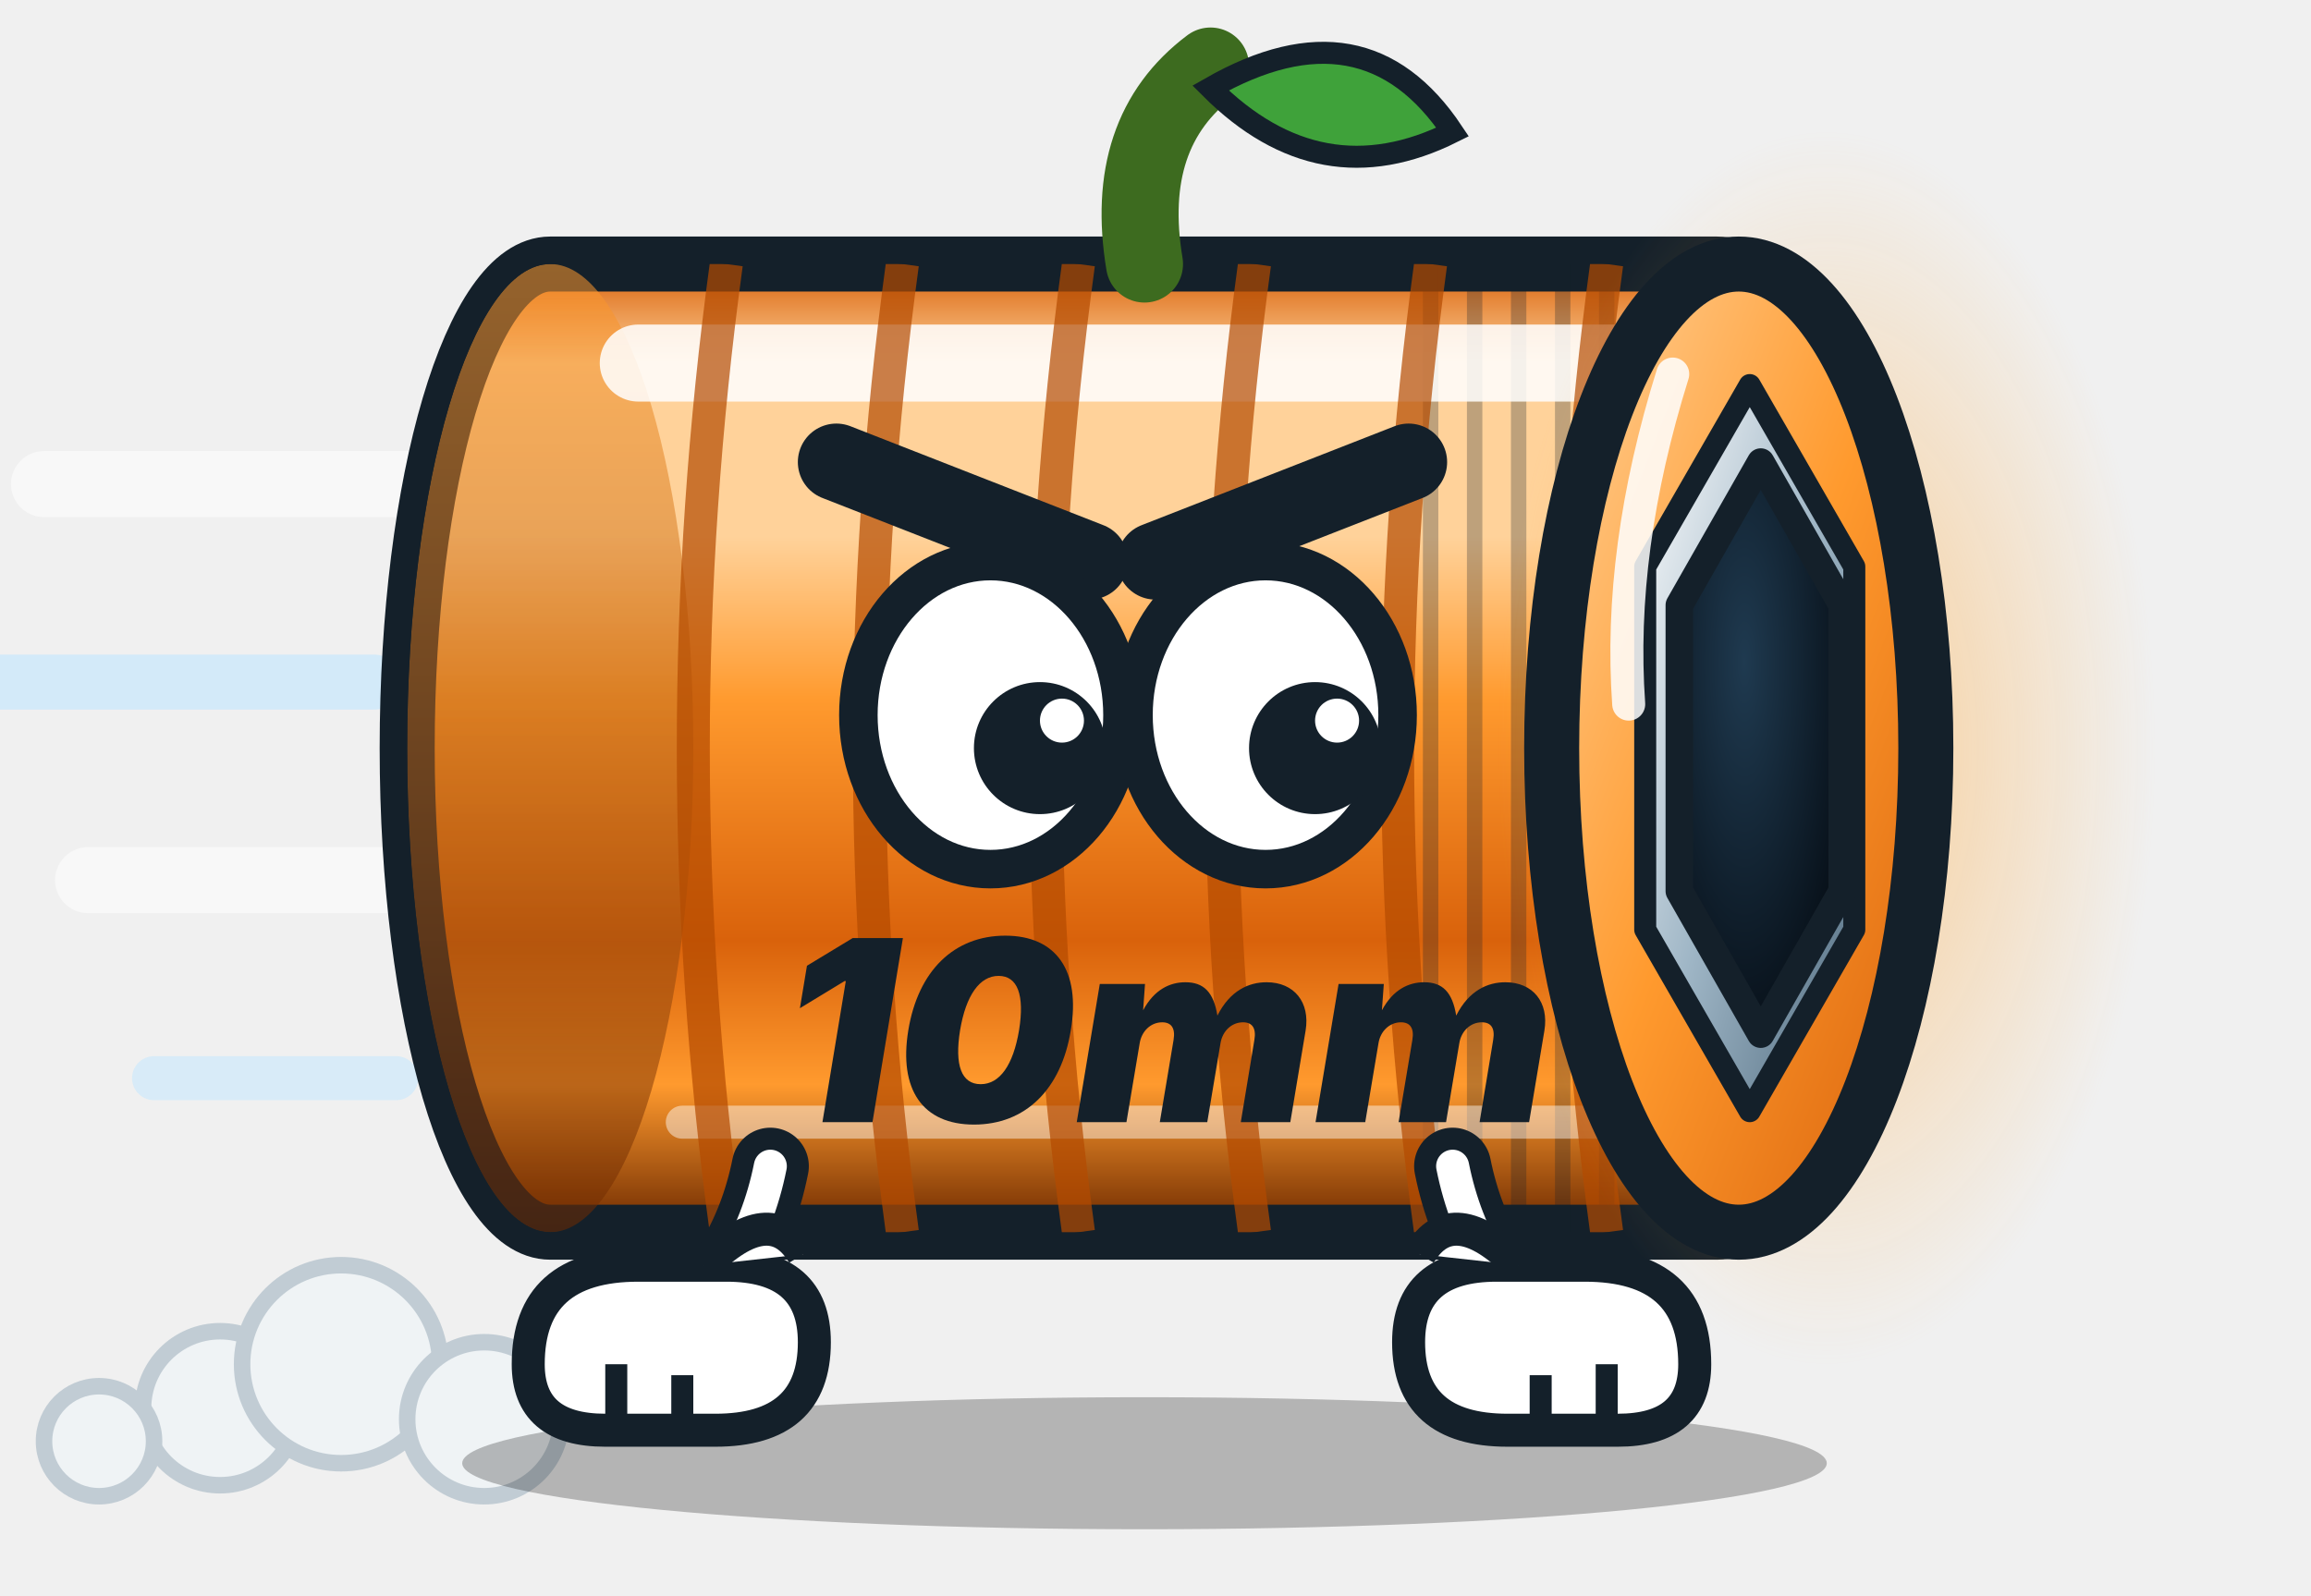
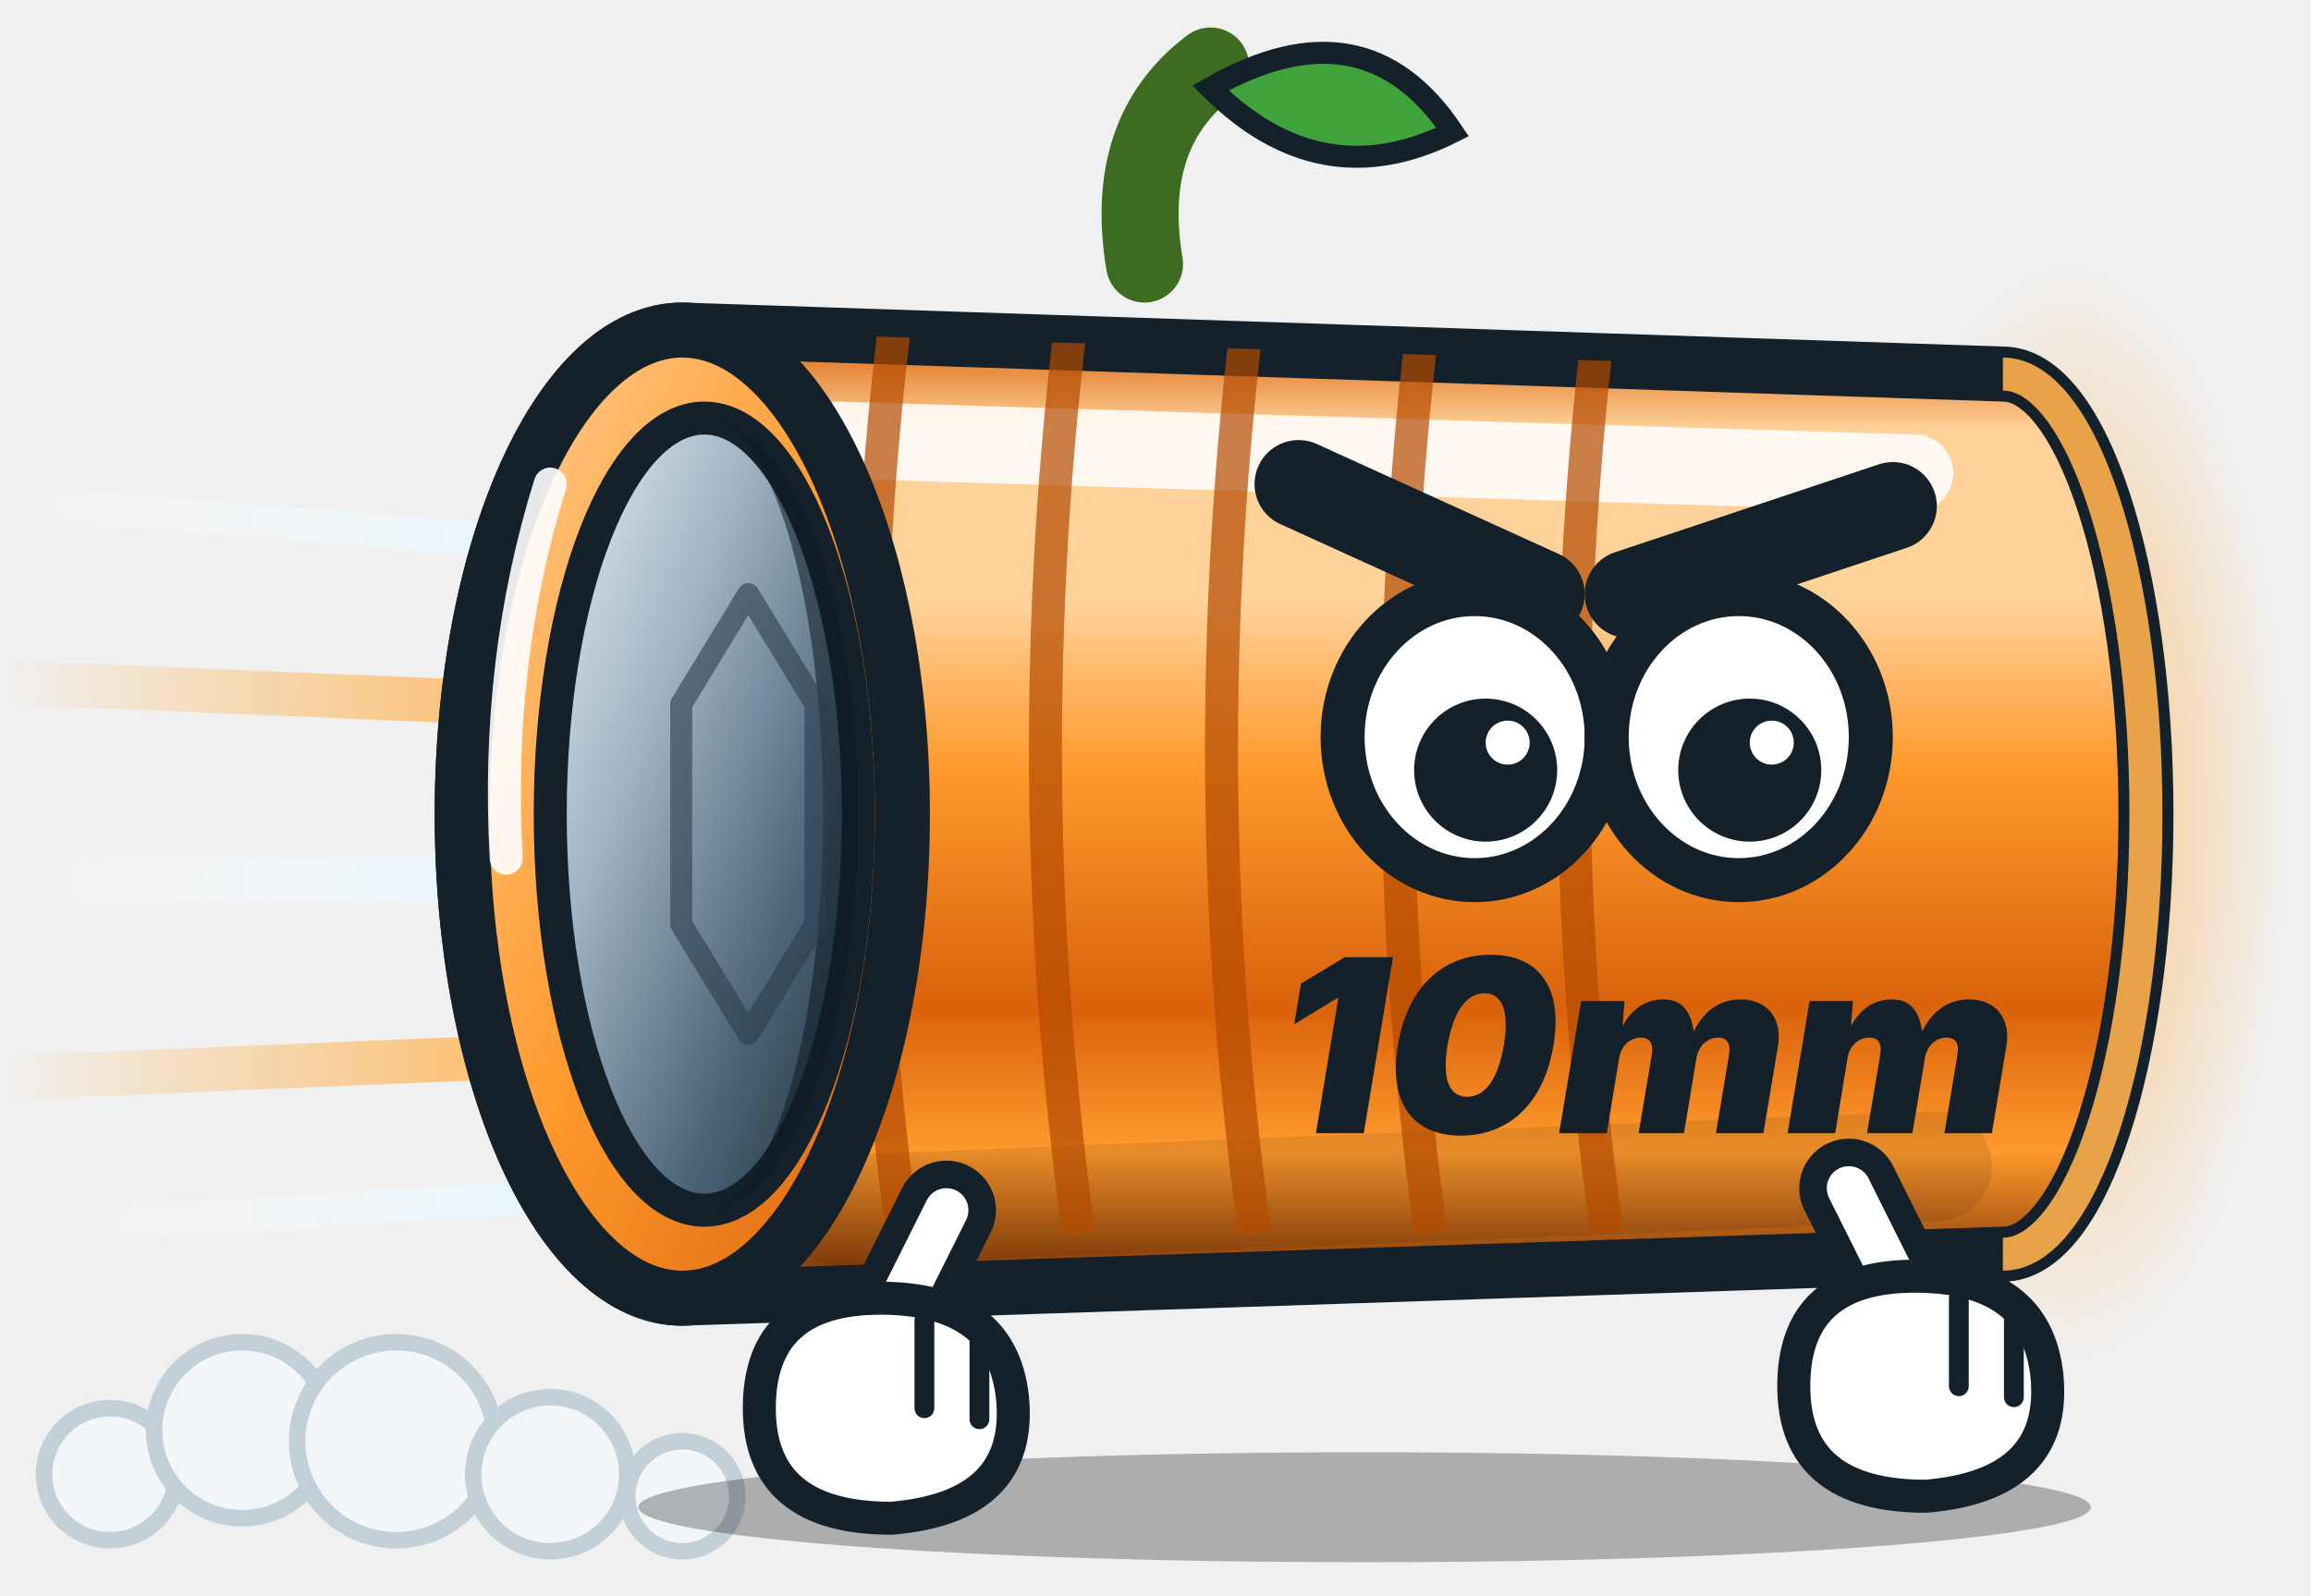
<svg xmlns="http://www.w3.org/2000/svg" viewBox="0 0 210 145">
  <defs>
    <linearGradient id="body" x2="0" y2="1">
      <stop offset="0" stop-color="#d9620b" />
      <stop offset="0.1" stop-color="#ffd29a" />
      <stop offset="0.28" stop-color="#ffd29a" />
      <stop offset="0.45" stop-color="#ff9a2e" />
      <stop offset="0.7" stop-color="#d9620b" />
      <stop offset="0.85" stop-color="#ff9a2e" />
      <stop offset="1" stop-color="#6e2a00" />
    </linearGradient>
    <linearGradient id="face" x1="0" y1="0" x2="1" y2="1">
      <stop offset="0" stop-color="#ffd29a" />
      <stop offset="0.5" stop-color="#ff9a2e" />
      <stop offset="1" stop-color="#d9620b" />
    </linearGradient>
    <linearGradient id="drive" x2="0" y2="1">
      <stop offset="0" stop-color="#ff9a2e" />
      <stop offset="1" stop-color="#6e2a00" />
    </linearGradient>
-     <radialGradient id="hole" cx=".4" cy=".35" r=".8">
-       <stop stop-color="#1f3a50" />
-       <stop offset="1" stop-color="#03080e" />
-     </radialGradient>
+     <linearGradient id="hole" x1="0" y1="0" x2="1" y2="1">
+       <stop stop-color="#e8f2f8" />
+       <stop offset=".35" stop-color="#9fb4c4" />
+       <stop offset=".7" stop-color="#4c6578" />
+       <stop offset="1" stop-color="#1c2c38" />
+     </linearGradient>
    <linearGradient id="bevel" x1="0" y1="0" x2="1" y2="1">
      <stop stop-color="#ffffff" />
-       <stop offset=".5" stop-color="#9fb6c6" />
-       <stop offset="1" stop-color="#4f6a7e" />
+       <stop offset=".5" stop-color="#b8c8d4" />
+       <stop offset="1" stop-color="#6f879a" />
    </linearGradient>
    <radialGradient id="fglow" cx=".5" cy=".5" r=".5">
-       <stop stop-color="#ffb04a" stop-opacity=".55" />
+       <stop stop-color="#ffb04a" stop-opacity=".7" />
      <stop offset="1" stop-color="#ffb04a" stop-opacity="0" />
    </radialGradient>
+     <linearGradient id="streak" x2="1" y2="0">
+       <stop stop-color="#ffffff" stop-opacity="0" />
+       <stop offset="1" stop-color="#e6f6ff" stop-opacity=".95" />
+     </linearGradient>
+     <linearGradient id="streakb" x2="1" y2="0">
+       <stop stop-color="#ffb04a" stop-opacity="0" />
+       <stop offset="1" stop-color="#ffb04a" stop-opacity=".8" />
+     </linearGradient>
    <clipPath id="bodyclip">
-       <path d="M50 24 H156 A16 44 0 0 1 156 112 H50 A13 44 0 0 1 50 24Z" />
+       <path d="M62 30 L182 34 A13 40 0 0 1 182 114 L62 118 A20 44 0 0 1 62 30Z" />
    </clipPath>
  </defs>
-   <g stroke-linecap="round" fill="none">
-     <path d="M4 44 H40" stroke="#ffffff" stroke-width="6" opacity=".55" />
-     <path d="M0 62 H34" stroke="#bfe6ff" stroke-width="5" opacity=".6" />
-     <path d="M8 80 H38" stroke="#ffffff" stroke-width="6" opacity=".5" />
-     <path d="M14 98 H36" stroke="#bfe6ff" stroke-width="4" opacity=".5" />
+   <path d="M0 44 L50 48 L50 51 L0 47Z" fill="url(#streak)" />
+   <path d="M0 60 L48 62 L48 66 L0 64Z" fill="url(#streakb)" />
+   <path d="M2 78 L46 78 L46 82 L2 82Z" fill="url(#streak)" />
+   <path d="M0 96 L48 94 L48 98 L0 100Z" fill="url(#streakb)" />
+   <path d="M6 110 L52 107 L52 110 L6 113Z" fill="url(#streak)" />
+   <g fill="#f2f6f9" stroke="#c4d0d8" stroke-width="1.5">
+     <circle cx="10" cy="134" r="6" />
+     <circle cx="22" cy="130" r="8" />
+     <circle cx="36" cy="131" r="9" />
+     <circle cx="50" cy="134" r="7" />
+     <circle cx="62" cy="136" r="5" />
  </g>
-   <g fill="#eef3f6" stroke="#b9c6cf" stroke-width="1.5" opacity=".85">
-     <circle cx="20" cy="128" r="7" />
-     <circle cx="31" cy="124" r="9" />
-     <circle cx="44" cy="129" r="7" />
-     <circle cx="9" cy="131" r="5" />
-   </g>
-   <ellipse cx="104" cy="133" rx="62" ry="6" fill="#000" opacity=".25" />
-   <path d="M50 24 H156 A16 44 0 0 1 156 112 H50 A13 44 0 0 1 50 24Z" fill="url(#body)" stroke="#14202a" stroke-width="5" stroke-linejoin="round" />
+   <ellipse cx="124" cy="137" rx="66" ry="5" fill="#000" opacity=".28" />
+   <ellipse cx="188" cy="74" rx="20" ry="50" fill="url(#fglow)" />
+   <path d="M62 30 L182 34 A13 40 0 0 1 182 114 L62 118 A20 44 0 0 1 62 30Z" fill="url(#body)" stroke="#14202a" stroke-width="5" stroke-linejoin="round" />
  <g clip-path="url(#bodyclip)">
-     <ellipse cx="50" cy="68" rx="13" ry="44" fill="url(#drive)" opacity=".55" />
-     <g stroke="#14202a" stroke-width="1.4" opacity=".28">
-       <path d="M130 24 V112" />
-       <path d="M134 24 V112" />
-       <path d="M138 24 V112" />
-       <path d="M142 24 V112" />
-       <path d="M146 24 V112" />
-     </g>
-     <path d="M58 33 H150" stroke="#fff" stroke-width="7" stroke-linecap="round" opacity=".85" />
-     <path d="M62 102 H146" stroke="#fff" stroke-width="3" stroke-linecap="round" opacity=".45" />
+     <path d="M76 40 L174 43" stroke="#fff" stroke-width="7" stroke-linecap="round" opacity=".85" />
+     <path d="M76 110 L176 106" stroke="#000" stroke-width="10" stroke-linecap="round" opacity=".09" />
    <path d="M66 24 Q60 68 66 112" stroke="#b44a00" stroke-width="3" fill="none" opacity=".7" />
    <path d="M82 24 Q76 68 82 112" stroke="#b44a00" stroke-width="3" fill="none" opacity=".7" />
    <path d="M98 24 Q92 68 98 112" stroke="#b44a00" stroke-width="3" fill="none" opacity=".7" />
    <path d="M114 24 Q108 68 114 112" stroke="#b44a00" stroke-width="3" fill="none" opacity=".7" />
    <path d="M130 24 Q124 68 130 112" stroke="#b44a00" stroke-width="3" fill="none" opacity=".7" />
    <path d="M146 24 Q140 68 146 112" stroke="#b44a00" stroke-width="3" fill="none" opacity=".7" />
  </g>
-   <ellipse cx="166" cy="68" rx="30" ry="56" fill="url(#fglow)" />
-   <ellipse cx="158" cy="68" rx="17" ry="44" fill="url(#face)" stroke="#14202a" stroke-width="5" />
-   <polygon points="159.0,101.0 149.5,84.5 149.5,51.5 159.0,35.0 168.5,51.5 168.5,84.5" fill="url(#bevel)" stroke="#14202a" stroke-width="2" stroke-linejoin="round" />
-   <polygon points="160.0,94.0 152.6,81.0 152.6,55.0 160.0,42.0 167.4,55.0 167.4,81.0" fill="url(#hole)" stroke="#14202a" stroke-width="2.5" stroke-linejoin="round" />
-   <path d="M152 34 Q147 50 148 64" stroke="#fff" stroke-width="3" fill="none" stroke-linecap="round" opacity=".85" />
-   <path d="M76 42 L99 51" stroke="#14202a" stroke-width="7" stroke-linecap="round" />
-   <path d="M128 42 L105 51" stroke="#14202a" stroke-width="7" stroke-linecap="round" />
-   <ellipse cx="90" cy="65" rx="12" ry="14" fill="#fff" stroke="#14202a" stroke-width="3.5" />
-   <ellipse cx="115" cy="65" rx="12" ry="14" fill="#fff" stroke="#14202a" stroke-width="3.5" />
-   <circle cx="94.5" cy="68" r="6" fill="#14202a" />
-   <circle cx="119.5" cy="68" r="6" fill="#14202a" />
-   <circle cx="96.5" cy="65.5" r="2" fill="#fff" />
-   <circle cx="121.5" cy="65.5" r="2" fill="#fff" />
-   <text x="71" y="102" font-family="Inter,Arial,sans-serif" font-size="23" font-style="italic" font-weight="900" fill="#14202a">10mm</text>
-   <g stroke="#14202a" stroke-width="3" stroke-linejoin="round" fill="#ffffff">
-     <g transform="translate(70 112) scale(1 1)">
-       <path d="M0 -6 q-2 10 -10 16" fill="none" stroke="#14202a" stroke-width="7" stroke-linecap="round" />
-       <path d="M0 -6 q-2 10 -10 16" fill="none" stroke="#ffffff" stroke-width="3" stroke-linecap="round" />
-       <path d="M-22 12 q0 -9 10 -9 h8 q8 0 8 7 q0 8 -9 8 h-10 q-7 0 -7 -6z" fill="#ffffff" />
-       <path d="M-6 3 q6 -6 9 -1" fill="#ffffff" />
-       <path d="M-14 18 v-6 M-8 18 v-5" stroke-width="2" />
-     </g>
-     <g transform="translate(132 112) scale(-1 1)">
-       <path d="M0 -6 q-2 10 -10 16" fill="none" stroke="#14202a" stroke-width="7" stroke-linecap="round" />
-       <path d="M0 -6 q-2 10 -10 16" fill="none" stroke="#ffffff" stroke-width="3" stroke-linecap="round" />
-       <path d="M-22 12 q0 -9 10 -9 h8 q8 0 8 7 q0 8 -9 8 h-10 q-7 0 -7 -6z" fill="#ffffff" />
-       <path d="M-6 3 q6 -6 9 -1" fill="#ffffff" />
-       <path d="M-14 18 v-6 M-8 18 v-5" stroke-width="2" />
-     </g>
+   <path d="M182 34 A13 40 0 0 1 182 114" fill="none" stroke="#ffb04a" stroke-width="3" opacity=".9" />
+   <ellipse cx="62" cy="74" rx="20" ry="44" fill="url(#face)" stroke="#14202a" stroke-width="5" />
+   <ellipse cx="64" cy="74" rx="14" ry="36" fill="url(#hole)" stroke="#14202a" stroke-width="3" />
+   <path d="M64 38 A14 36 0 0 1 64 110 A9 30 0 0 0 64 38Z" fill="#0d1a24" opacity=".55" />
+   <polygon points="68.0,94.0 61.9,84.0 61.9,64.0 68.0,54.0 74.1,64.0 74.1,84.0" fill="none" stroke="#2a3e4c" stroke-width="2" stroke-linejoin="round" opacity=".6" />
+   <path d="M50 44 Q45 60 46 78" stroke="#fff" stroke-width="3" fill="none" stroke-linecap="round" opacity=".9" />
+   <path d="M118 44 L140 54" stroke="#14202a" stroke-width="8" stroke-linecap="round" />
+   <path d="M172 46 L148 54" stroke="#14202a" stroke-width="8" stroke-linecap="round" />
+   <ellipse cx="134" cy="67" rx="12" ry="13" fill="#fff" stroke="#14202a" stroke-width="4" />
+   <ellipse cx="158" cy="67" rx="12" ry="13" fill="#fff" stroke="#14202a" stroke-width="4" />
+   <circle cx="135" cy="70" r="6.5" fill="#14202a" />
+   <circle cx="159" cy="70" r="6.5" fill="#14202a" />
+   <circle cx="137" cy="67.5" r="2" fill="#fff" />
+   <circle cx="161" cy="67.5" r="2" fill="#fff" />
+   <text x="116" y="103" font-family="Inter,Arial,sans-serif" font-size="22" font-style="italic" font-weight="900" fill="#14202a">10mm</text>
+   <path d="M86 110 L80 122" stroke="#14202a" stroke-width="9" stroke-linecap="round" />
+   <path d="M86 110 L80 122" stroke="#fff" stroke-width="4" stroke-linecap="round" />
+   <g stroke="#14202a" stroke-width="3" stroke-linejoin="round">
+     <path d="M69 128 q0 -10 11 -10 q11 0 12 9 q1 10 -11 11 q-12 0 -12 -10z" fill="#fff" />
  </g>
+   <path d="M84 120 v8 M89 122 v7" stroke="#14202a" stroke-width="1.8" stroke-linecap="round" />
+   <path d="M74 123 q3 -3 7 -2" stroke="#fff" stroke-width="2" fill="none" opacity=".9" />
+   <path d="M168 108 L174 120" stroke="#14202a" stroke-width="9" stroke-linecap="round" />
+   <path d="M168 108 L174 120" stroke="#fff" stroke-width="4" stroke-linecap="round" />
+   <g stroke="#14202a" stroke-width="3" stroke-linejoin="round">
+     <path d="M163 126 q0 -10 11 -10 q11 0 12 9 q1 10 -11 11 q-12 0 -12 -10z" fill="#fff" />
+   </g>
+   <path d="M178 118 v8 M183 120 v7" stroke="#14202a" stroke-width="1.8" stroke-linecap="round" />
+   <path d="M168 121 q3 -3 7 -2" stroke="#fff" stroke-width="2" fill="none" opacity=".9" />
  <path d="M104 24 q-2 -12 6 -18" stroke="#3d6b1f" stroke-width="7" fill="none" stroke-linecap="round" />
  <path d="M110 8 q14 -8 22 4 q-12 6 -22 -4z" fill="#3fa23a" stroke="#14202a" stroke-width="2" />
</svg>
